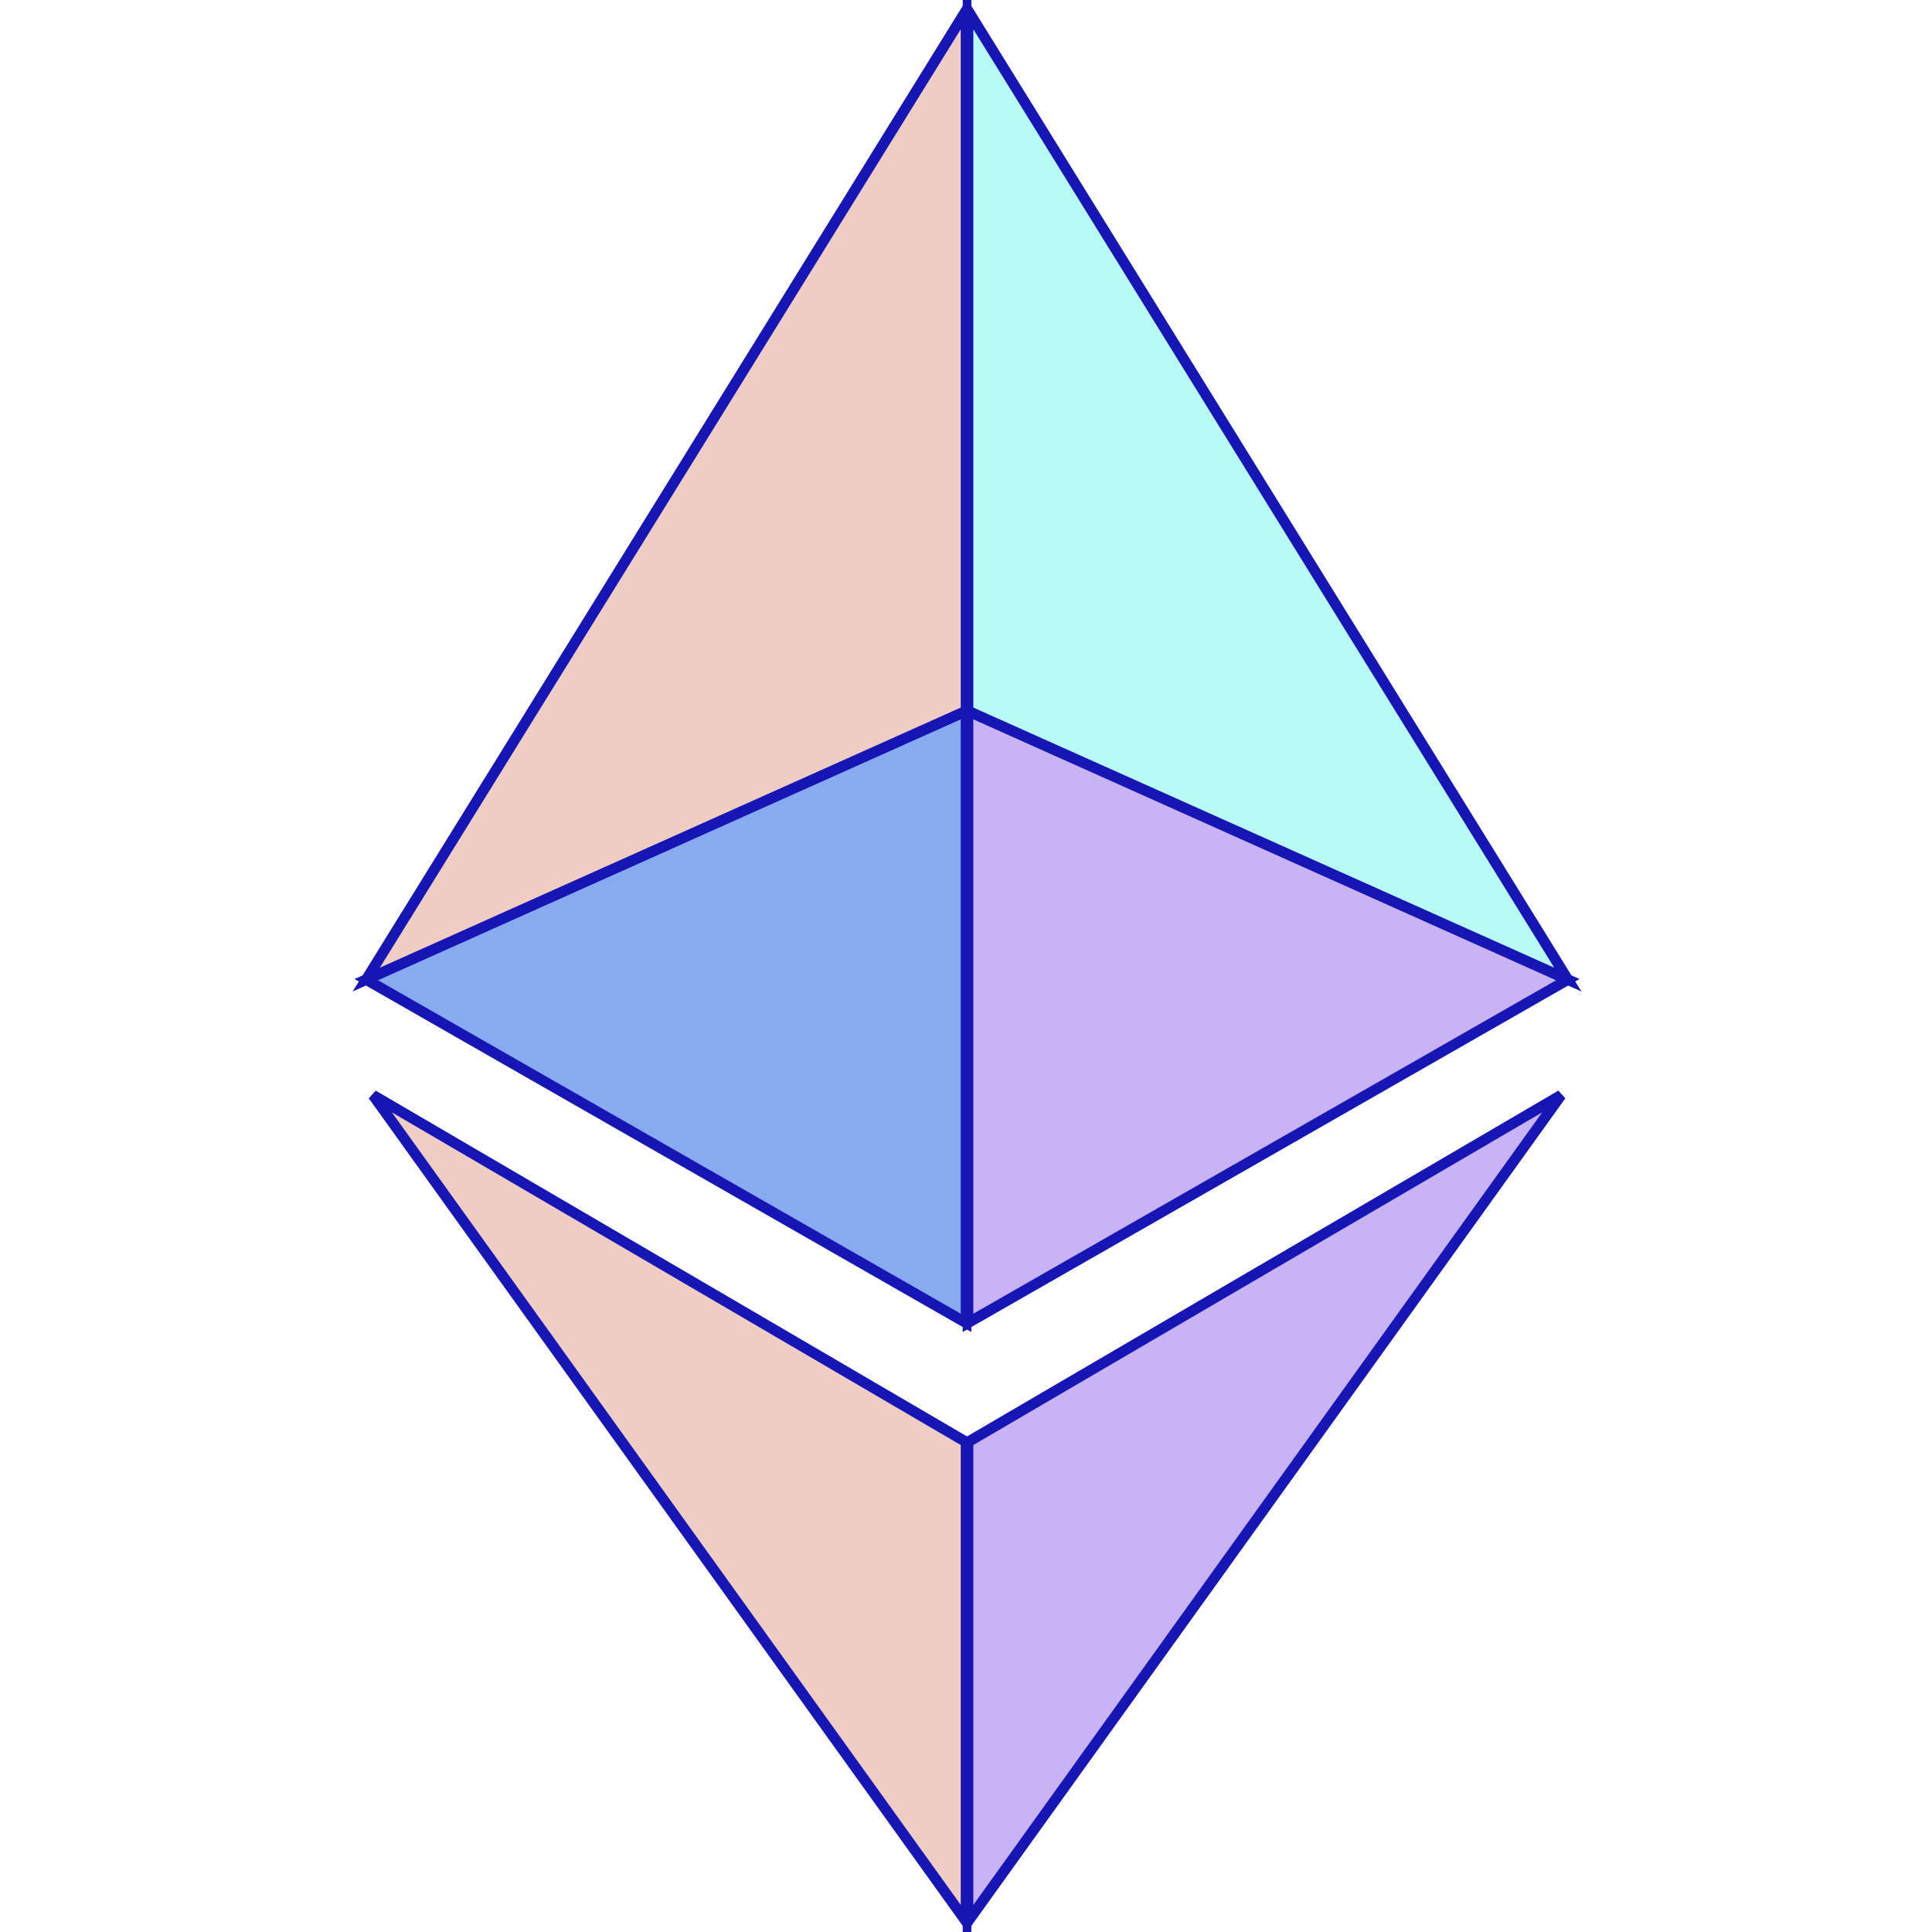
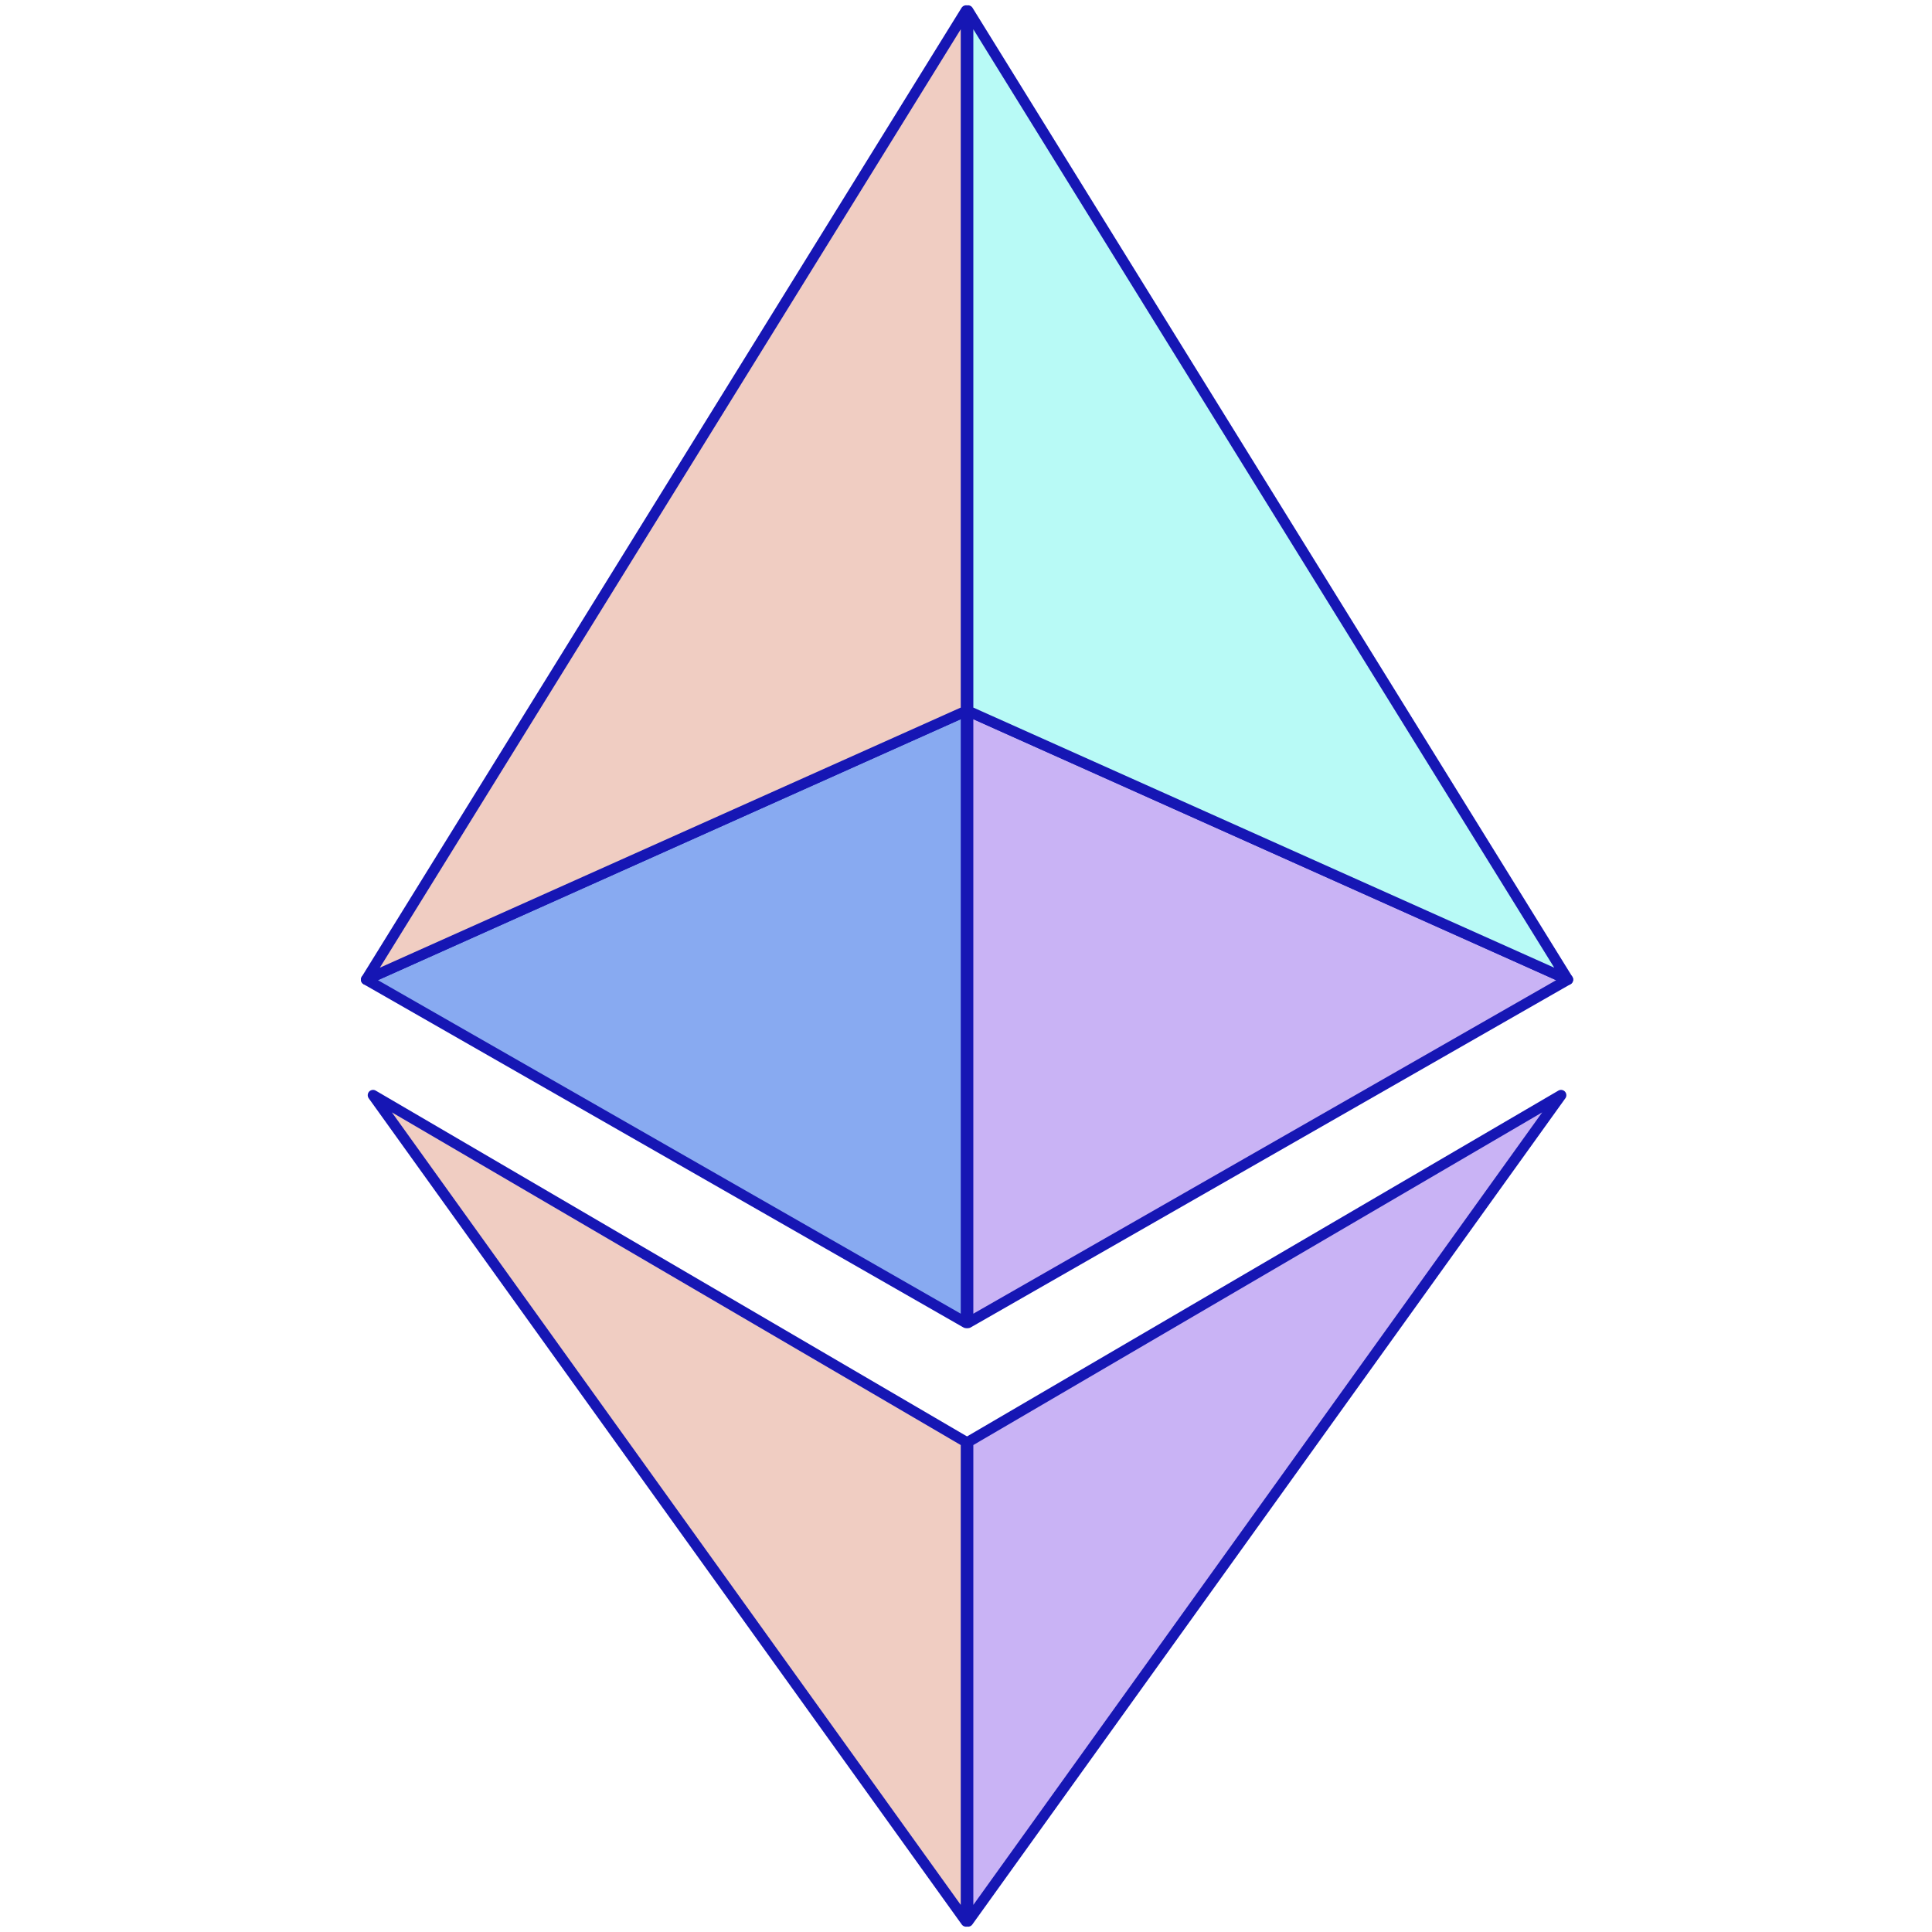
<svg xmlns="http://www.w3.org/2000/svg" viewBox="0 0 115 182" width="1em" height="1em">
-   <path d="M57.505 181V135.84L1.641 103.171L57.505 181Z" fill="#F0CDC2" stroke="#1616B4" strokeLinejoin="round" />
-   <path d="M57.691 181V135.84L113.555 103.171L57.691 181Z" fill="#C9B3F5" stroke="#1616B4" strokeLinejoin="round" />
-   <path d="M57.505 124.615V66.979L1 92.281L57.505 124.615Z" fill="#88AAF1" stroke="#1616B4" strokeLinejoin="round" />
-   <path d="M57.69 124.615V66.979L114.196 92.281L57.69 124.615Z" fill="#C9B3F5" stroke="#1616B4" strokeLinejoin="round" />
-   <path d="M1 92.281L57.505 1V66.979L1 92.281Z" fill="#F0CDC2" stroke="#1616B4" strokeLinejoin="round" />
-   <path d="M114.196 92.281L57.691 1V66.979L114.196 92.281Z" fill="#B8FAF6" stroke="#1616B4" strokeLinejoin="round" />
+   <path d="M57.505 181V135.84L1.641 103.171L57.505 181Z" fill="#F0CDC2" stroke="#1616B4" stroke-linejoin="round" />
+   <path d="M57.691 181V135.84L113.555 103.171L57.691 181Z" fill="#C9B3F5" stroke="#1616B4" stroke-linejoin="round" />
+   <path d="M57.505 124.615V66.979L1 92.281L57.505 124.615Z" fill="#88AAF1" stroke="#1616B4" stroke-linejoin="round" />
+   <path d="M57.69 124.615V66.979L114.196 92.281L57.69 124.615Z" fill="#C9B3F5" stroke="#1616B4" stroke-linejoin="round" />
+   <path d="M1 92.281L57.505 1V66.979L1 92.281Z" fill="#F0CDC2" stroke="#1616B4" stroke-linejoin="round" />
+   <path d="M114.196 92.281L57.691 1V66.979L114.196 92.281Z" fill="#B8FAF6" stroke="#1616B4" stroke-linejoin="round" />
</svg>
